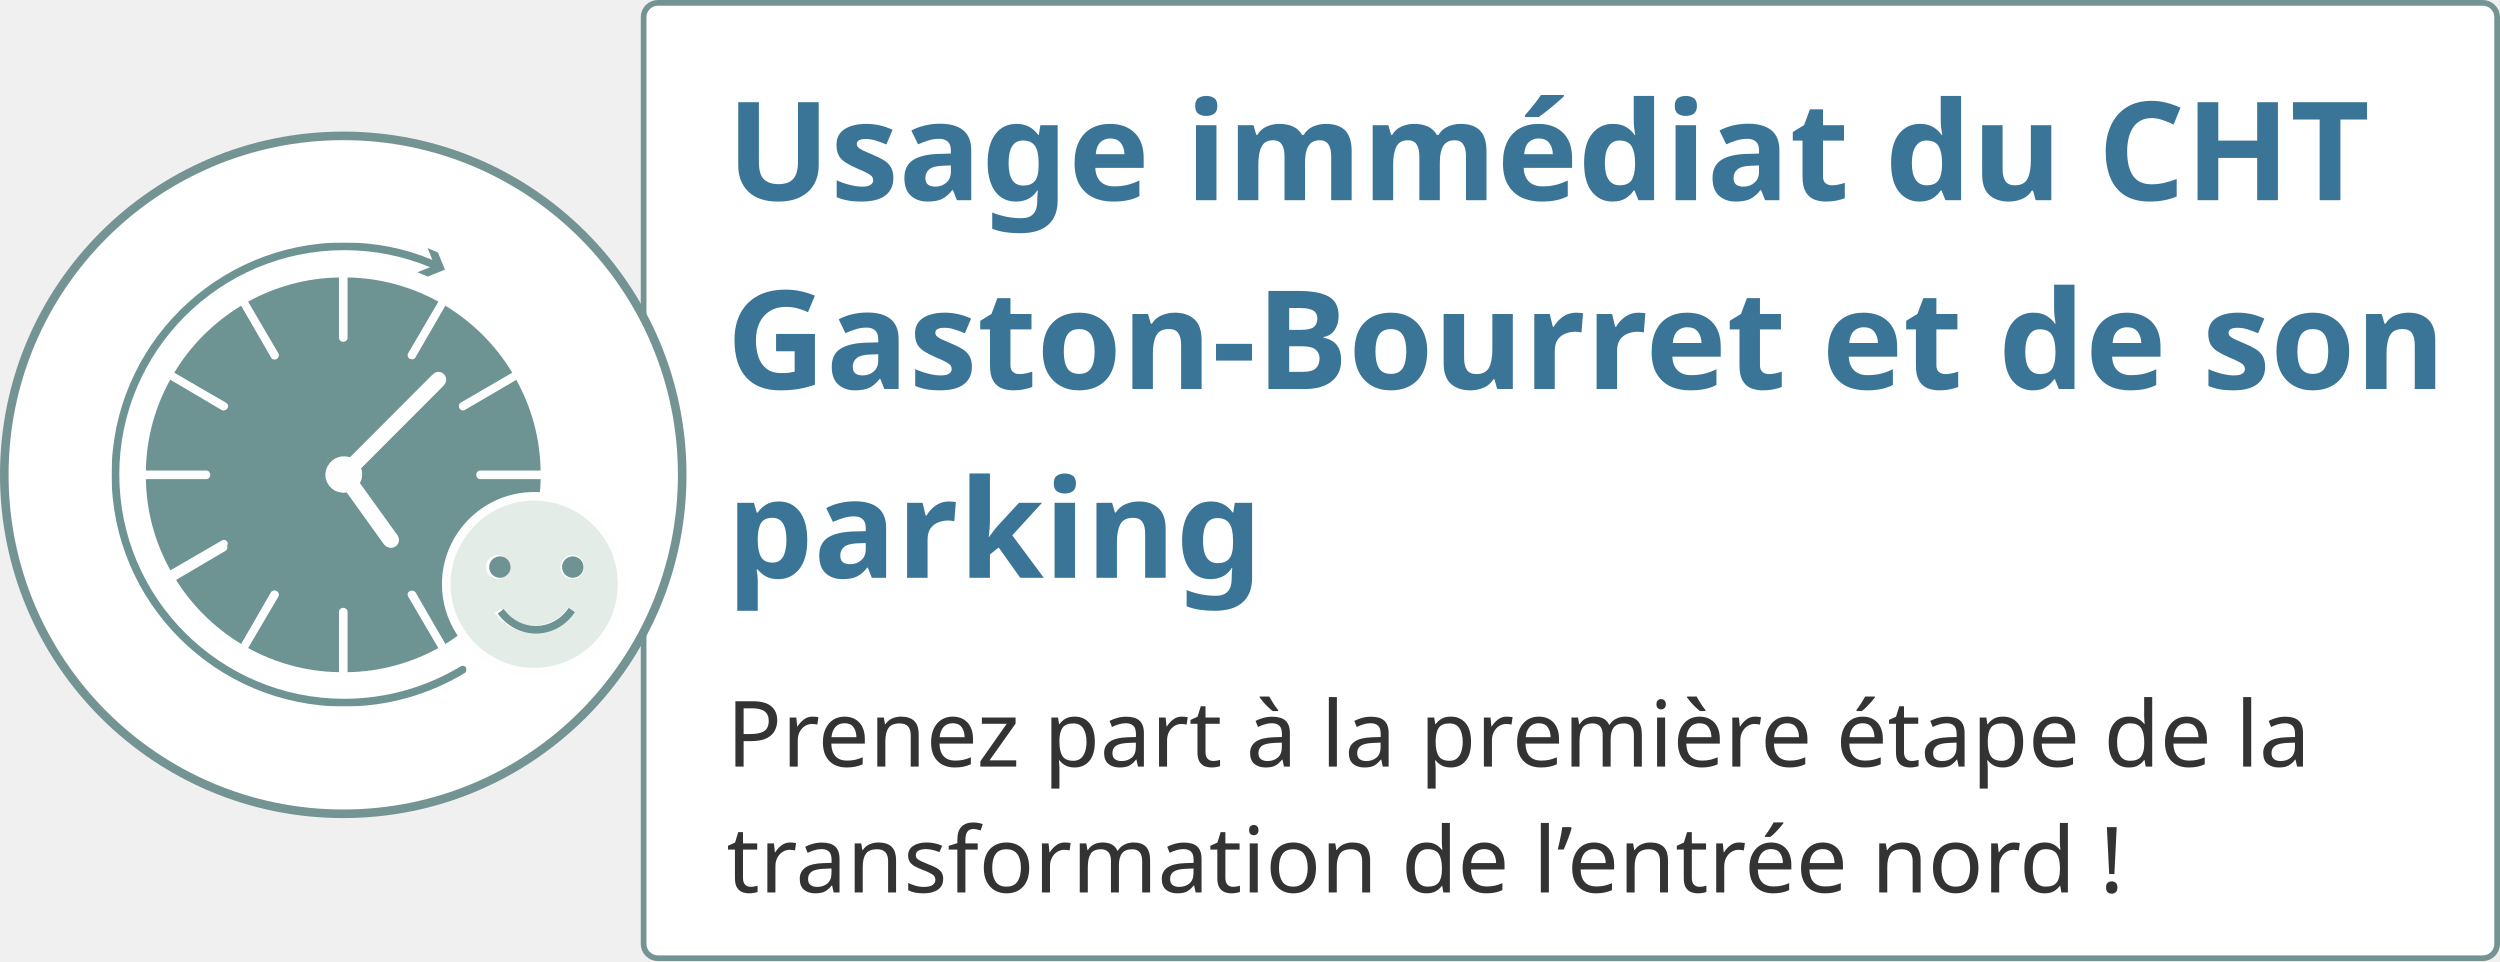
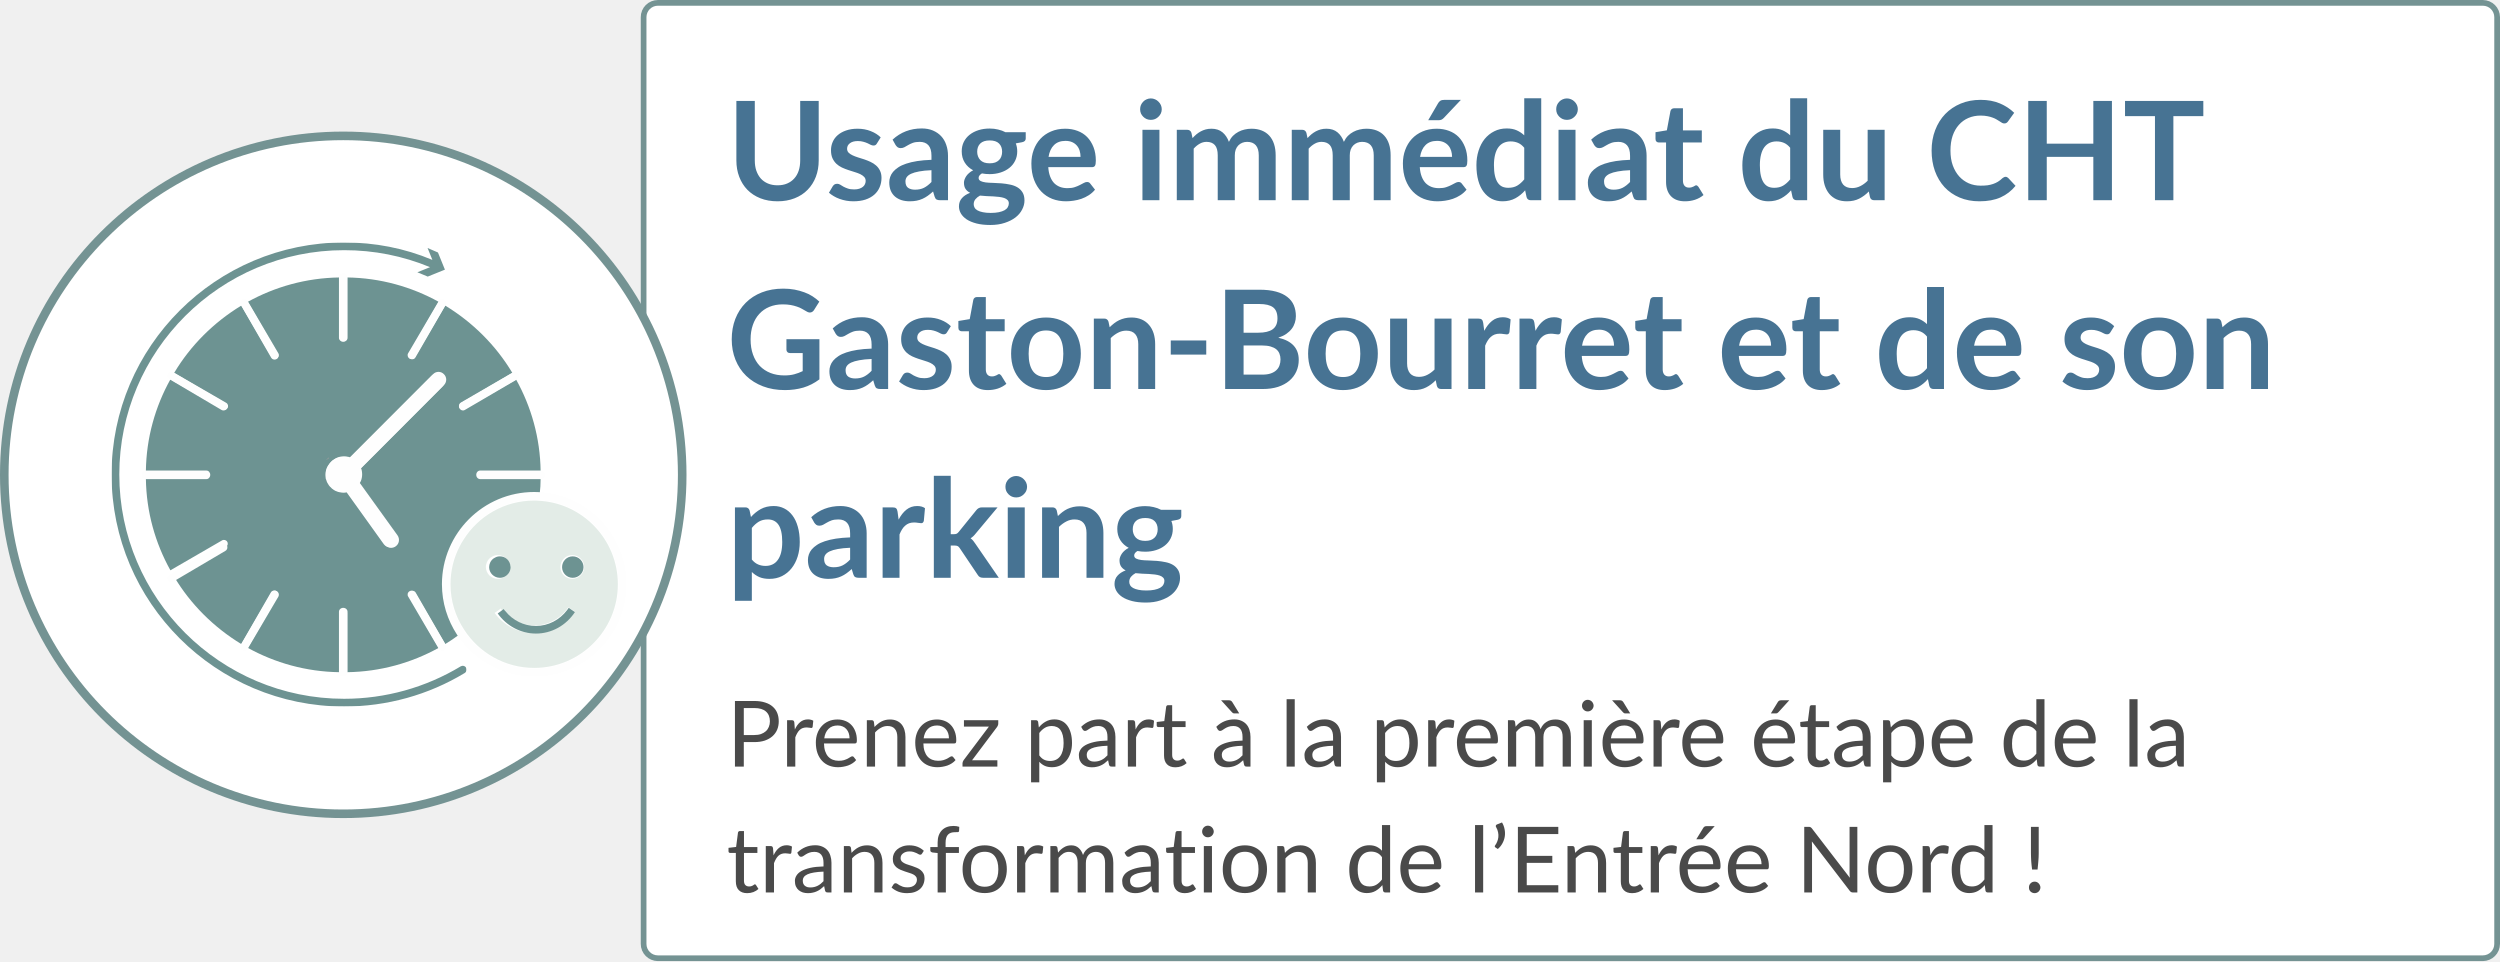
<svg xmlns="http://www.w3.org/2000/svg" xmlns:xlink="http://www.w3.org/1999/xlink" width="437px" height="168px" viewBox="0 0 437 168" version="1.1">
  <defs>
-     <path d="M115,1.19508461e-13 L434,-3.11232702e-14 L434,-3.33066907e-14 C435.657,-2.70782203e-15 437,1.343 437,3 L437,165 L437,165 C437,166.657 435.657,168 434,168 L115,168 L115,168 C113.343,168 112,166.657 112,165 L112,3 L112,3 C112,1.343 113.343,1.27757966e-13 115,1.27453603e-13 Z" id="path-1" />
+     <path d="M115,1.19508407e-13 L434,-3.11233515e-14 L434,-3.24185123e-14 C435.657,-3.2722875e-14 437,1.343 437,3 L437,165 L437,165 C437,166.657 435.657,168 434,168 L115,168 L115,168 C113.343,168 112,166.657 112,165 L112,3 L112,3 C112,1.343 113.343,1.28202055e-13 115,1.27897692e-13 Z" id="path-1" />
    <polygon id="path-2" points="0.001 0.63 62.053 0.63 62.053 81.749 0.001 81.749 0.001 0.63" />
  </defs>
  <g id="Page-1" stroke="none" stroke-width="1" fill="none" fill-rule="evenodd">
    <g id="Group-36">
      <g id="Rectangle-16-Copy">
        <use fill="#FFFFFF" fill-rule="evenodd" xlink:href="#path-1" />
        <path stroke="#749393" stroke-width="1" d="M115,0.5 C113.619,0.5 112.5,1.619 112.5,3 L112.5,165 C112.5,166.381 113.619,167.5 115,167.5 L434,167.5 C435.381,167.5 436.5,166.381 436.5,165 L436.5,3 C436.5,1.619 435.381,0.5 434,0.5 L115,0.5 Z" />
      </g>
-       <text id="Usage-immédiat-du-CH" font-family="AvenirNext-Bold, Avenir Next, sans-serif" font-size="24" font-weight="bold">
-         <tspan x="127" y="35" fill="#3a7496">Usage immédiat du CHT </tspan>
-         <tspan x="127" y="68" fill="#3a7496">Gaston-Bourret et de son </tspan>
-         <tspan x="127" y="101" fill="#3a7496">parking</tspan>
-         <tspan x="217.816" y="101" font-family="AvenirNext-Regular, Avenir Next, sans-serif" font-size="16" font-weight="300" fill="#3a7496" />
-         <tspan x="127" y="134" font-family="AvenirNext-Regular, Avenir Next, sans-serif" font-size="16" font-weight="300" fill="#333">Prenez part à la première étape de la </tspan>
-         <tspan x="127" y="156" font-family="AvenirNext-Regular, Avenir Next, sans-serif" font-size="16" font-weight="300" fill="#333">transformation de l’entrée nord !</tspan>
-         <tspan x="362.744" y="156" font-family="AvenirNext-Regular, Avenir Next, sans-serif" font-size="16" font-weight="300" fill="#333" />
+       <text id="Usage-immédiat-du-CH" font-family="AvenirNext-Bold, Avenir Next, Lato, Sans-serif" font-size="24" font-weight="bold">
+         <tspan x="127" y="35" fill="#477393">Usage immédiat du CHT </tspan>
+         <tspan x="127" y="68" fill="#477393">Gaston-Bourret et de son </tspan>
+         <tspan x="127" y="101" fill="#477393">parking</tspan>
+         <tspan x="217.816" y="101" font-family="AvenirNext-Regular, Avenir Next, Lato, Sans-serif" font-size="16" font-weight="normal" fill="#477393" />
+         <tspan x="127" y="134" font-family="AvenirNext-Regular, Avenir Next, Lato, Sans-serif" font-size="16" font-weight="normal" fill="#4A4A4A">Prenez part à la première étape de la </tspan>
+         <tspan x="127" y="156" font-family="AvenirNext-Regular, Avenir Next, Lato, Sans-serif" font-size="16" font-weight="normal" fill="#4A4A4A">transformation de l’Entrée Nord !</tspan>
+         <tspan x="366.952" y="156" font-family="AvenirNext-Regular, Avenir Next, Lato, Sans-serif" font-size="16" font-weight="normal" fill="#477393" />
      </text>
      <g id="icon-temporary" transform="translate(0, 23)">
        <g id="Page-1-Copy-10" transform="translate(0.75, 0.75)" stroke="#749393" fill="#FFFFFF">
          <path d="M118.5,59.25 C118.5,91.972 91.972,118.5 59.25,118.5 C26.528,118.5 0,91.972 0,59.25 C0,26.528 26.528,0 59.25,0 C91.972,0 118.5,26.528 118.5,59.25 Z" id="Stroke-1" stroke-width="1.5" />
        </g>
        <g id="Page-1" transform="translate(19.5, 18.75)">
          <path d="M57.804,25.848 L43.446,40.205 C43.5,40.339 43.554,40.5 43.58,40.661 C43.607,40.848 43.634,41.036 43.634,41.25 C43.634,41.679 43.554,42.08 43.393,42.455 C43.339,42.562 43.286,42.67 43.232,42.75 L49.768,51.804 C50.196,52.42 50.062,53.25 49.473,53.679 C49.232,53.866 48.964,53.946 48.696,53.946 C48.268,53.946 47.866,53.732 47.598,53.384 L41.089,44.304 L41.062,44.304 C40.902,44.33 40.714,44.357 40.527,44.357 C40.259,44.357 40.018,44.33 39.777,44.277 C39.562,44.223 39.348,44.143 39.161,44.062 C38.973,43.982 38.812,43.875 38.652,43.741 C38.545,43.688 38.438,43.58 38.384,43.5 C38.223,43.366 38.089,43.232 37.982,43.071 C37.768,42.777 37.607,42.455 37.527,42.134 C37.446,42 37.42,41.866 37.42,41.732 C37.366,41.33 37.366,40.929 37.473,40.527 C37.5,40.312 37.58,40.098 37.688,39.911 C37.768,39.75 37.848,39.616 37.955,39.482 C38.036,39.321 38.17,39.188 38.304,39.054 C38.411,38.92 38.545,38.812 38.679,38.705 C38.705,38.679 38.759,38.652 38.786,38.652 C38.973,38.518 39.188,38.411 39.402,38.33 C39.562,38.277 39.723,38.223 39.911,38.196 C40.098,38.17 40.286,38.143 40.473,38.143 L40.5,38.143 C40.741,38.143 40.955,38.17 41.17,38.223 C41.304,38.223 41.438,38.277 41.545,38.33 L55.929,23.946 C56.438,23.411 57.295,23.411 57.804,23.946 C58.339,24.455 58.339,25.312 57.804,25.848 M64.018,41.25 C64.018,40.875 64.312,40.58 64.688,40.58 L75,40.58 C74.92,34.795 73.366,29.357 70.714,24.589 L61.741,29.759 C61.634,29.839 61.5,29.866 61.393,29.866 C61.152,29.866 60.938,29.732 60.804,29.518 C60.616,29.196 60.75,28.795 61.071,28.607 L70.045,23.411 C67.179,18.616 63.134,14.598 58.339,11.679 L53.116,20.732 C53.009,20.946 52.768,21.054 52.554,21.054 C52.42,21.054 52.312,21.027 52.205,20.973 C51.884,20.786 51.777,20.384 51.964,20.062 L57.188,11.009 C52.446,8.384 46.982,6.83 41.17,6.75 L41.17,17.196 C41.17,17.545 40.875,17.866 40.5,17.866 C40.125,17.866 39.83,17.545 39.83,17.196 L39.83,6.75 C34.018,6.83 28.554,8.384 23.812,11.009 L29.062,20.116 C29.25,20.438 29.143,20.839 28.821,21.027 C28.714,21.08 28.607,21.107 28.5,21.107 C28.259,21.107 28.045,21 27.911,20.786 L22.661,11.679 C17.866,14.598 13.821,18.616 10.955,23.411 L20.036,28.661 C20.357,28.848 20.464,29.25 20.277,29.571 C20.143,29.786 19.929,29.893 19.688,29.893 C19.58,29.893 19.473,29.866 19.366,29.812 L10.286,24.562 C7.634,29.33 6.08,34.768 6,40.58 L16.446,40.58 C16.821,40.58 17.116,40.875 17.116,41.25 C17.116,41.625 16.821,41.92 16.446,41.92 L6,41.92 C6.08,47.732 7.634,53.17 10.286,57.938 L19.312,52.714 C19.634,52.527 20.036,52.634 20.223,52.955 C20.411,53.277 20.304,53.679 19.982,53.866 L10.955,59.089 C13.821,63.884 17.866,67.902 22.661,70.821 L27.857,61.795 C28.045,61.473 28.473,61.366 28.768,61.554 C29.089,61.741 29.196,62.143 29.036,62.464 L23.812,71.491 C28.554,74.116 34.018,75.67 39.83,75.75 L39.83,65.438 C39.83,65.062 40.125,64.768 40.5,64.768 C40.875,64.768 41.17,65.062 41.17,65.438 L41.17,75.75 C46.982,75.67 52.446,74.116 57.188,71.491 L52.018,62.518 C51.83,62.196 51.938,61.795 52.259,61.607 C52.58,61.42 52.982,61.527 53.17,61.848 L58.339,70.821 C59.17,70.312 59.946,69.804 60.723,69.214 C59.089,66.696 58.125,63.723 58.125,60.509 C58.125,51.723 65.277,44.571 74.062,44.571 C74.33,44.571 74.571,44.571 74.839,44.598 C74.946,43.714 75,42.83 75,41.92 L64.688,41.92 C64.312,41.92 64.018,41.625 64.018,41.25" id="Fill-1" fill="#6D9392" />
          <path d="M17.25,41.25 C17.25,41.67 16.951,42 16.57,42 L5.93,42 C5.577,42 5.25,41.67 5.25,41.25 C5.25,40.83 5.577,40.5 5.93,40.5 L16.57,40.5 C16.951,40.5 17.25,40.83 17.25,41.25" id="Fill-3" fill="#FEFEFE" />
          <path d="M38.04,38.25 C37.86,38.37 37.68,38.52 37.5,38.697 C37.62,38.55 37.77,38.43 37.92,38.31 C37.95,38.28 38.01,38.25 38.04,38.25" id="Fill-5" fill="#FEFEFE" />
          <path d="M73.889,75.145 C68.681,75.145 64.097,72.435 61.493,68.369 C59.974,66.065 59.106,63.331 59.106,60.376 C59.106,57.961 59.676,55.685 60.734,53.679 C60.923,53.275 61.14,52.923 61.385,52.541 C63.988,48.367 68.599,45.605 73.889,45.605 C74.106,45.605 74.323,45.605 74.54,45.63 C82.378,45.955 88.644,52.46 88.644,60.376 C88.644,68.507 82.026,75.145 73.889,75.145 M74.675,44.274 C74.404,44.25 74.16,44.25 73.889,44.25 C64.992,44.25 57.75,51.487 57.75,60.376 C57.75,63.626 58.726,66.634 60.381,69.185 C63.256,73.573 68.247,76.5 73.889,76.5 C82.785,76.5 90,69.263 90,60.376 C90,51.755 83.219,44.684 74.675,44.274" id="Fill-7" fill="#FEFEFE" />
          <path d="M58.095,25.58 L43.614,40.102 C43.668,40.237 43.722,40.4 43.749,40.562 C43.776,40.752 43.803,40.941 43.803,41.158 C43.803,41.592 43.722,41.998 43.56,42.377 C43.506,42.486 43.452,42.594 43.398,42.675 L49.99,51.833 C50.422,52.456 50.287,53.296 49.693,53.729 C49.45,53.919 49.179,54 48.909,54 C48.477,54 48.072,53.783 47.802,53.431 L41.237,44.247 L41.21,44.247 C41.048,44.274 40.858,44.301 40.669,44.301 C40.399,44.301 40.156,44.274 39.913,44.22 C39.697,44.165 39.481,44.084 39.292,44.003 C39.102,43.922 38.94,43.813 38.778,43.678 C38.697,43.624 38.589,43.542 38.508,43.434 C38.346,43.298 38.211,43.163 38.103,43 C37.887,42.702 37.725,42.377 37.644,42.052 C37.59,41.917 37.563,41.781 37.535,41.646 C37.481,41.239 37.481,40.833 37.59,40.427 C37.644,40.21 37.725,39.993 37.806,39.804 C37.887,39.641 37.968,39.506 38.076,39.37 C38.157,39.207 38.292,39.072 38.427,38.937 C38.589,38.774 38.751,38.639 38.913,38.53 C39.102,38.395 39.319,38.286 39.535,38.205 C39.697,38.151 39.859,38.097 40.048,38.07 C40.237,38.043 40.426,38.015 40.615,38.015 L40.642,38.015 C40.885,38.015 41.102,38.043 41.318,38.097 C41.453,38.097 41.588,38.151 41.696,38.205 L56.204,23.656 C56.717,23.115 57.581,23.115 58.095,23.656 C58.635,24.171 58.635,25.038 58.095,25.58" id="Fill-9" fill="#FEFEFE" />
          <path d="M38.04,38.25 C37.86,38.37 37.68,38.52 37.5,38.697 C37.62,38.55 37.77,38.43 37.92,38.31 C37.95,38.28 38.01,38.25 38.04,38.25" id="Fill-11" fill="#F06666" />
          <g id="Group-15">
            <mask id="mask-3" fill="white">
              <use xlink:href="#path-2" />
            </mask>
            <g id="Clip-14" />
            <path d="M61.736,75.889 C55.403,79.724 48.122,81.749 40.652,81.749 C18.242,81.749 0.001,63.551 0.001,41.189 C0.001,18.83 18.242,0.63 40.652,0.63 C46.011,0.63 51.208,1.629 56.08,3.681 L55.241,1.602 L57.054,2.385 L58.272,5.385 L55.268,6.597 L53.454,5.844 L55.674,4.95 C50.91,2.979 45.876,1.98 40.652,1.98 C19,1.98 1.354,19.562 1.354,41.189 C1.354,62.819 19,80.399 40.652,80.399 C47.852,80.399 54.913,78.428 61.033,74.728 C61.357,74.539 61.763,74.62 61.953,74.944 C62.142,75.271 62.061,75.673 61.736,75.889" id="Fill-13" fill="#6D9392" mask="url(#mask-3)" />
          </g>
          <path d="M75.75,41.25 C75.75,41.67 75.447,42 75.062,42 L64.438,42 C64.053,42 63.75,41.67 63.75,41.25 C63.75,40.83 64.053,40.5 64.438,40.5 L75.062,40.5 C75.447,40.5 75.75,40.83 75.75,41.25" id="Fill-16" fill="#FEFEFE" />
          <path d="M70.912,24.532 L70.885,24.563 L61.787,29.89 C61.679,29.975 61.543,30 61.434,30 C61.19,30 60.973,29.865 60.837,29.644 C60.647,29.31 60.783,28.895 61.108,28.705 L70.206,23.345 L70.233,23.345 C70.559,23.152 70.966,23.262 71.156,23.594 C71.347,23.925 71.238,24.342 70.912,24.532" id="Fill-18" fill="#FEFEFE" />
          <path d="M19.913,54.532 L10.785,59.917 C10.676,59.972 10.541,60 10.433,60 C10.189,60 9.972,59.89 9.837,59.669 C9.647,59.337 9.782,58.923 10.108,58.733 L19.236,53.345 C19.561,53.152 19.967,53.262 20.157,53.594 C20.346,53.925 20.238,54.339 19.913,54.532" id="Fill-20" fill="#FEFEFE" />
          <path d="M58.405,11.51 L53.03,20.675 C52.92,20.892 52.672,21 52.451,21 C52.314,21 52.203,20.973 52.093,20.919 C51.762,20.729 51.652,20.322 51.845,19.997 L57.22,10.832 C57.413,10.533 57.826,10.398 58.157,10.588 C58.488,10.777 58.598,11.184 58.405,11.51" id="Fill-22" fill="#FEFEFE" />
          <path d="M29.174,62.517 L23.784,71.674 C23.673,71.891 23.424,72 23.203,72 C23.093,72 22.955,71.973 22.844,71.918 C22.512,71.728 22.402,71.321 22.595,70.995 L27.958,61.838 C28.151,61.512 28.593,61.403 28.897,61.594 C29.229,61.784 29.34,62.191 29.174,62.517" id="Fill-24" fill="#FEFEFE" />
          <path d="M41.25,6.68 L41.25,17.32 C41.25,17.676 40.92,18 40.5,18 C40.08,18 39.75,17.676 39.75,17.32 L39.75,6.68 C39.75,6.299 40.08,6 40.5,6 C40.92,6 41.25,6.299 41.25,6.68" id="Fill-26" fill="#FEFEFE" />
          <path d="M41.25,65.188 L41.25,75.812 C41.25,76.2 40.92,76.5 40.5,76.5 C40.08,76.5 39.75,76.2 39.75,75.812 L39.75,65.188 C39.75,64.8 40.08,64.5 40.5,64.5 C40.92,64.5 41.25,64.8 41.25,65.188" id="Fill-28" fill="#FEFEFE" />
          <path d="M58.154,71.918 C58.043,71.975 57.932,72 57.821,72 C57.571,72 57.32,71.891 57.209,71.672 L51.846,62.525 C51.651,62.195 51.762,61.785 52.096,61.594 C52.429,61.403 52.846,61.512 53.041,61.843 L58.404,70.989 C58.599,71.317 58.488,71.727 58.154,71.918" id="Fill-30" fill="#FEFEFE" />
          <path d="M28.908,20.919 C28.799,20.973 28.689,21 28.579,21 C28.332,21 28.112,20.892 27.975,20.676 L22.595,11.51 C22.402,11.186 22.512,10.782 22.842,10.593 C23.171,10.404 23.61,10.512 23.775,10.836 L29.155,20.002 C29.348,20.326 29.238,20.73 28.908,20.919" id="Fill-32" fill="#FEFEFE" />
          <path d="M20.157,29.67 C20.022,29.89 19.807,30 19.564,30 C19.457,30 19.349,29.972 19.241,29.92 L10.106,24.527 C9.782,24.338 9.648,23.922 9.836,23.592 C10.025,23.262 10.456,23.152 10.779,23.345 L19.915,28.735 C20.238,28.927 20.346,29.34 20.157,29.67" id="Fill-34" fill="#FEFEFE" />
          <path d="M80.523,59.436 C79.368,59.436 78.455,58.497 78.455,57.369 C78.455,56.216 79.368,55.276 80.523,55.276 C81.678,55.276 82.618,56.216 82.618,57.369 C82.618,58.497 81.678,59.436 80.523,59.436 M73.888,68.935 C71.149,68.935 68.57,67.594 66.959,65.393 L67.496,65.017 L68.033,64.615 C68.14,64.749 68.221,64.883 68.355,64.991 C69.698,66.628 71.74,67.594 73.888,67.594 C76.118,67.594 78.186,66.547 79.556,64.803 C79.663,64.669 79.771,64.534 79.851,64.403 L80.415,64.776 L80.979,65.152 C79.368,67.513 76.736,68.935 73.888,68.935 M65.428,57.369 C65.428,57.047 65.508,56.779 65.616,56.511 C65.804,56.081 66.153,55.706 66.583,55.518 C66.851,55.357 67.174,55.276 67.523,55.276 C68.624,55.276 69.51,56.138 69.564,57.235 C69.591,57.289 69.591,57.316 69.591,57.369 C69.591,57.802 69.457,58.201 69.215,58.55 C68.839,59.087 68.221,59.436 67.523,59.436 C66.368,59.436 65.428,58.497 65.428,57.369 M74.533,45.777 C74.318,45.75 74.103,45.75 73.888,45.75 C68.651,45.75 64.085,48.487 61.506,52.62 C61.264,52.998 61.05,53.344 60.862,53.747 C59.814,55.733 59.25,57.987 59.25,60.378 C59.25,63.3 60.11,66.01 61.614,68.291 C64.192,72.317 68.731,75 73.888,75 C81.946,75 88.5,68.428 88.5,60.378 C88.5,52.539 82.295,46.099 74.533,45.777" id="Fill-36" fill="#E3ECE7" />
          <path d="M69.411,58.449 C69.073,58.935 68.516,59.25 67.887,59.25 C66.847,59.25 66,58.403 66,57.387 C66,57.097 66.073,56.852 66.169,56.613 C66.339,56.226 66.653,55.887 67.04,55.718 C67.282,55.573 67.573,55.5 67.887,55.5 C68.879,55.5 69.677,56.274 69.726,57.264 C69.75,57.315 69.75,57.336 69.75,57.387 C69.75,57.774 69.629,58.137 69.411,58.449 Z" id="Fill-38" fill="#6D9392" />
          <path d="M82.5,57.387 C82.5,58.403 81.653,59.25 80.613,59.25 C79.573,59.25 78.75,58.403 78.75,57.387 C78.75,56.344 79.573,55.5 80.613,55.5 C81.653,55.5 82.5,56.344 82.5,57.387" id="Fill-40" fill="#6D9392" />
          <path d="M81,65.243 C79.448,67.588 76.914,69 74.172,69 C71.534,69 69.052,67.668 67.5,65.483 L68.017,65.11 L68.534,64.71 C68.638,64.846 68.716,64.977 68.845,65.083 C70.138,66.709 72.103,67.668 74.172,67.668 C76.319,67.668 78.31,66.631 79.629,64.897 C79.733,64.764 79.836,64.633 79.914,64.5 L80.457,64.87 L81,65.243 Z" id="Fill-42" fill="#6D9392" />
        </g>
      </g>
    </g>
  </g>
</svg>
